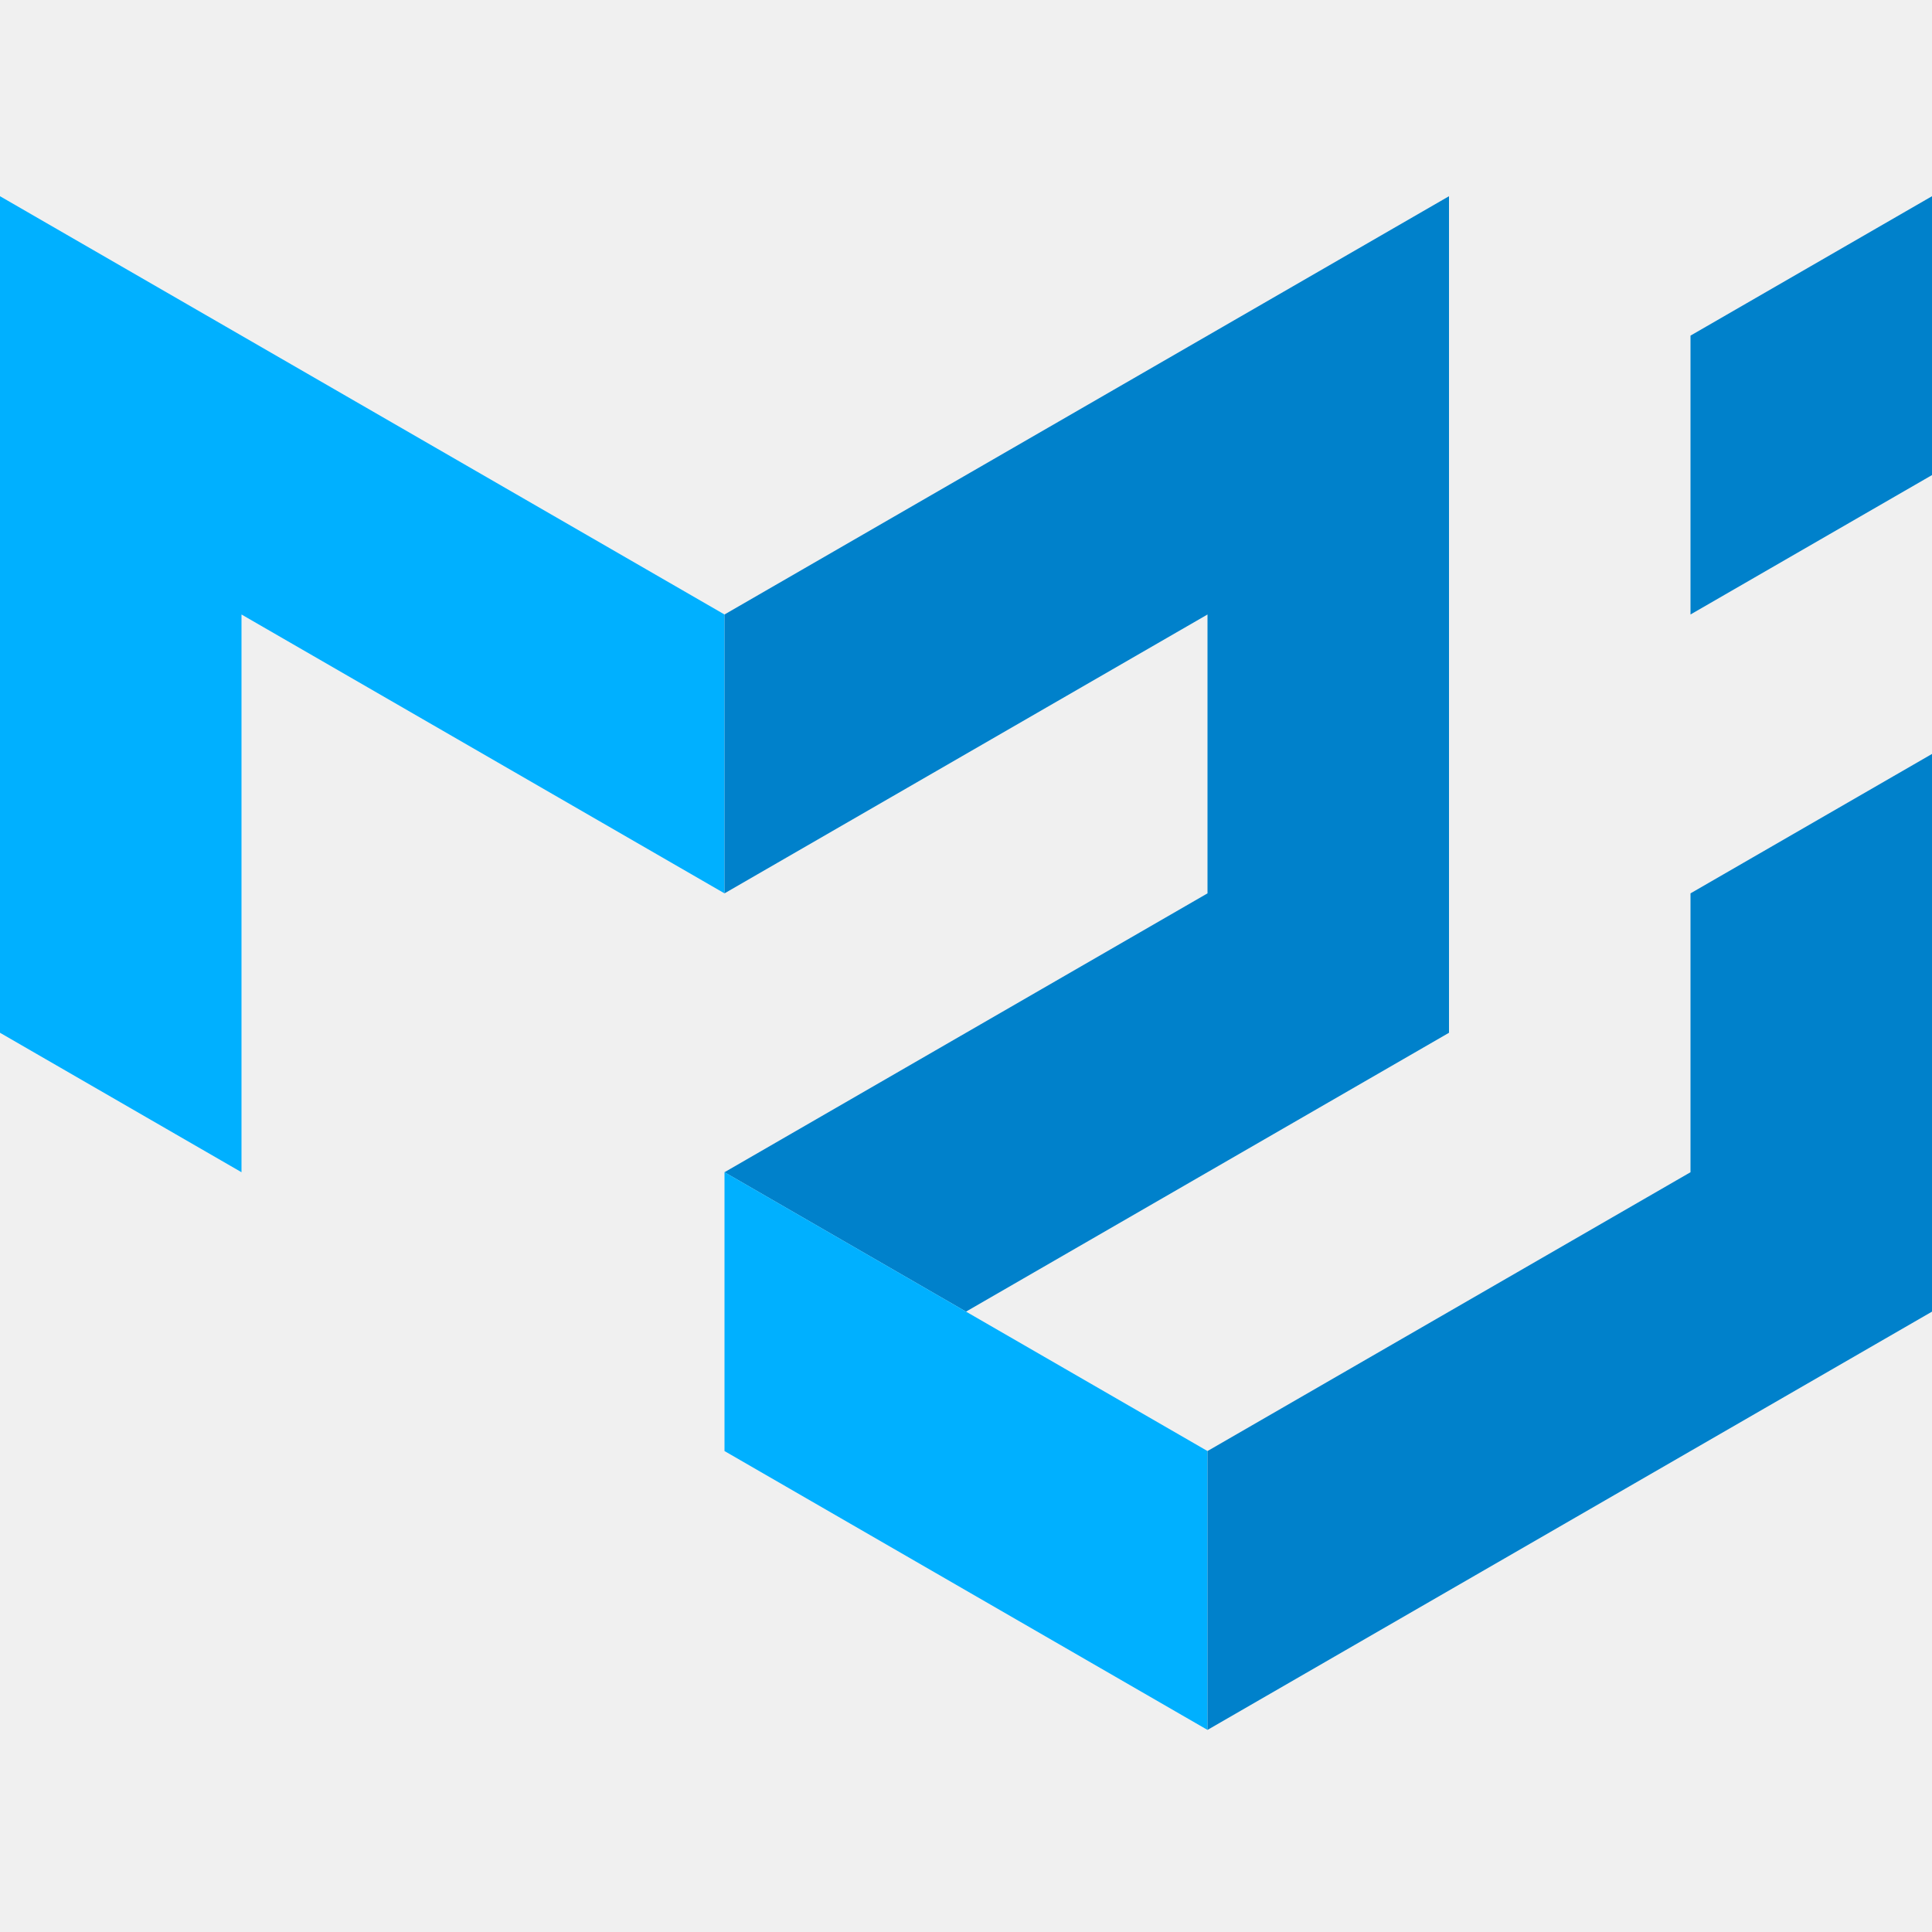
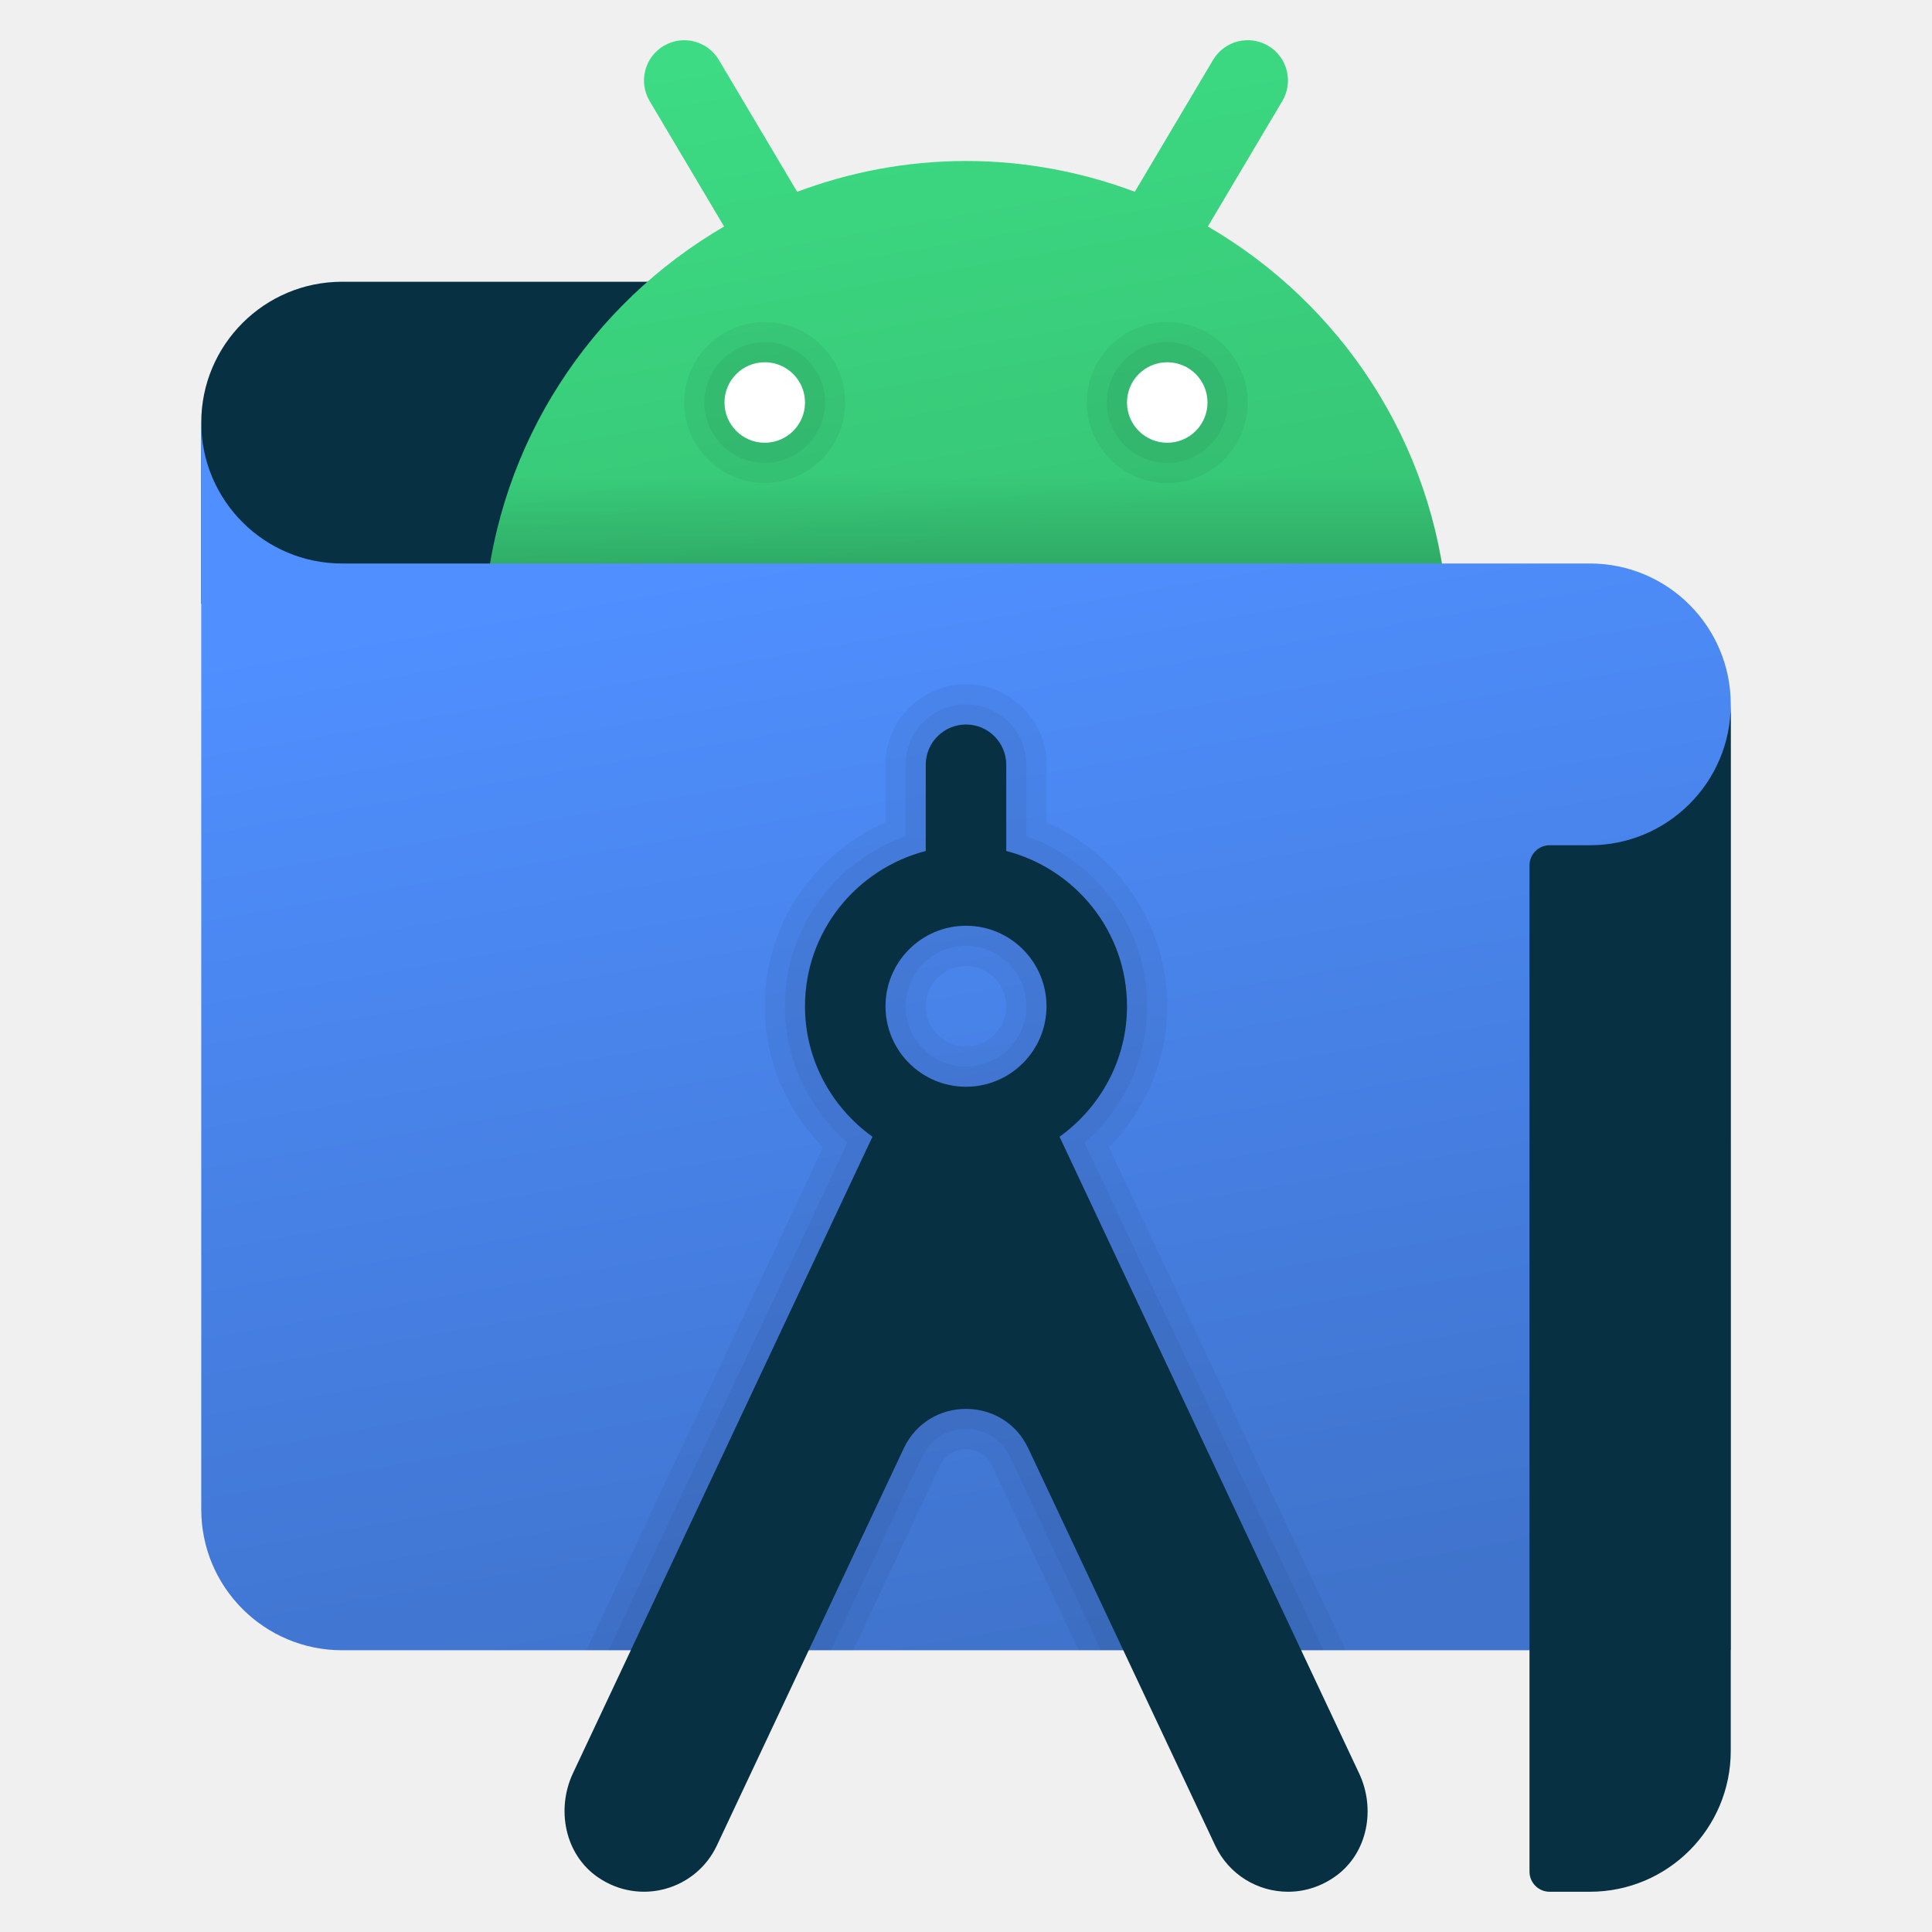
- <svg xmlns="http://www.w3.org/2000/svg" width="50" height="50" viewBox="0 0 50 50" fill="none">
-   <path d="M0 26.728V5.078L18.75 15.903V23.12L6.25 15.903V30.337L0 26.728Z" fill="#00B0FF" />
-   <path d="M18.75 15.903L37.5 5.078V26.728L25 33.945L18.75 30.337L31.25 23.12V15.903L18.75 23.12V15.903Z" fill="#0081CB" />
-   <path d="M18.75 30.336V37.553L31.25 44.77V37.553L18.75 30.336Z" fill="#00B0FF" />
-   <path d="M31.25 44.77L50 33.945V19.512L43.75 23.12V30.337L31.25 37.553V44.77ZM43.75 15.903V8.686L50 5.078V12.295L43.75 15.903Z" fill="#0081CB" />
+ <svg xmlns="http://www.w3.org/2000/svg" x="0px" y="0px" width="100" height="100" viewBox="0 0 48 48">
+   <linearGradient id="2BO4kwcwzS8K~3Z74MpJma_xBW8JMtsQGFC_gr1" x1="5" x2="18.125" y1="11" y2="11" gradientUnits="userSpaceOnUse">
+     <stop offset=".143" stop-color="#073042" />
+     <stop offset="1" stop-color="#073042" />
+   </linearGradient>
+   <path fill="url(#2BO4kwcwzS8K~3Z74MpJma_xBW8JMtsQGFC_gr1)" d="M18.125,7L18,15H5c0,0,0-2.567,0-4.5S6.567,7,8.5,7S18.125,7,18.125,7z" />
+   <linearGradient id="2BO4kwcwzS8K~3Z74MpJmb_xBW8JMtsQGFC_gr2" x1="21.417" x2="24.385" y1=".205" y2="17.039" gradientUnits="userSpaceOnUse">
+     <stop offset="0" stop-color="#3ddc84" />
+     <stop offset=".794" stop-color="#37c777" />
+   </linearGradient>
+   <path fill="url(#2BO4kwcwzS8K~3Z74MpJmb_xBW8JMtsQGFC_gr2)" d="M30.009,5.627l1.85-3.117 c0.282-0.475,0.125-1.089-0.349-1.371c-0.475-0.283-1.088-0.125-1.371,0.349l-1.945,3.276C26.889,4.276,25.478,4,24,4 s-2.889,0.276-4.195,0.765L17.86,1.489c-0.282-0.474-0.895-0.632-1.371-0.349c-0.475,0.282-0.631,0.896-0.349,1.371l1.85,3.117 c-3.301,1.92-5.608,5.362-5.94,9.373H35.95C35.618,10.989,33.311,7.547,30.009,5.627z" />
+   <linearGradient id="2BO4kwcwzS8K~3Z74MpJmc_xBW8JMtsQGFC_gr3" x1="24" x2="24" y1="1" y2="15" gradientUnits="userSpaceOnUse">
+     <stop offset=".772" stop-opacity="0" />
+     <stop offset=".94" stop-opacity=".15" />
+   </linearGradient>
+   <path fill="url(#2BO4kwcwzS8K~3Z74MpJmc_xBW8JMtsQGFC_gr3)" d="M30.009,5.627l1.85-3.117 c0.282-0.475,0.125-1.089-0.349-1.371c-0.475-0.283-1.088-0.125-1.371,0.349l-1.945,3.276C26.889,4.276,25.478,4,24,4 s-2.889,0.276-4.195,0.765L17.86,1.489c-0.282-0.474-0.895-0.632-1.371-0.349c-0.475,0.282-0.631,0.896-0.349,1.371l1.85,3.117 c-3.301,1.92-5.608,5.362-5.94,9.373H35.95C35.618,10.989,33.311,7.547,30.009,5.627z" />
+   <path d="M19,12c-1.103,0-2-0.897-2-2s0.897-2,2-2s2,0.897,2,2S20.103,12,19,12z M19,9.999V10V9.999z" opacity=".05" />
+   <path d="M19,11.5c-0.827,0-1.5-0.673-1.5-1.5s0.673-1.5,1.5-1.5s1.5,0.673,1.5,1.5S19.827,11.5,19,11.5z" opacity=".05" />
+   <circle cx="19" cy="10" r="1" fill="#fff" />
+   <g>
+     <path d="M29,12c-1.103,0-2-0.897-2-2s0.897-2,2-2s2,0.897,2,2S30.103,12,29,12z M29,9.999V10V9.999z" opacity=".05" />
+     <path d="M29,11.5c-0.827,0-1.5-0.673-1.5-1.5s0.673-1.5,1.5-1.5s1.5,0.673,1.5,1.5S29.827,11.5,29,11.5z" opacity=".05" />
+     <circle cx="29" cy="10" r="1" fill="#fff" />
+   </g>
+   <linearGradient id="2BO4kwcwzS8K~3Z74MpJmd_xBW8JMtsQGFC_gr4" x1="20.52" x2="26.881" y1="7.763" y2="43.842" gradientUnits="userSpaceOnUse">
+     <stop offset=".155" stop-color="#4f8fff" />
+     <stop offset=".925" stop-color="#3f73cc" />
+   </linearGradient>
+   <path fill="url(#2BO4kwcwzS8K~3Z74MpJmd_xBW8JMtsQGFC_gr4)" d="M39.5,14c-0.494,0-30.14,0-31,0 C6.567,14,5,12.433,5,10.5c0,0.001,0,25.067,0,27S6.567,41,8.5,41C9.36,41,43,41,43,41s0-21.567,0-23.5S41.433,14,39.5,14z" />
+   <linearGradient id="2BO4kwcwzS8K~3Z74MpJme_xBW8JMtsQGFC_gr5" x1="38.092" x2="43.041" y1="18.365" y2="46.43" gradientUnits="userSpaceOnUse">
+     <stop offset=".143" stop-color="#073042" />
+     <stop offset="1" stop-color="#073042" />
+   </linearGradient>
+   <path fill="url(#2BO4kwcwzS8K~3Z74MpJme_xBW8JMtsQGFC_gr5)" d="M39.5,21h-1c-0.276,0-0.5,0.224-0.5,0.5 v25c0,0.276,0.224,0.5,0.5,0.5h1c1.933,0,3.5-1.567,3.5-3.5v-26C43,19.433,41.433,21,39.5,21z" />
+   <g>
+     <path d="M15.119,41h5.526l2.26-4.802c0.205-0.435,0.614-0.695,1.095-0.695s0.89,0.26,1.095,0.695L27.354,41 h5.527l-5.936-12.612C27.926,27.535,28.5,26.297,28.5,25c0-1.909-1.215-3.596-3-4.227V19c0-0.827-0.673-1.5-1.5-1.5 s-1.5,0.673-1.5,1.5v1.773c-1.785,0.631-3,2.318-3,4.227c0,1.297,0.574,2.535,1.555,3.388L15.119,41z M24,23.5 c0.827,0,1.5,0.673,1.5,1.5s-0.673,1.5-1.5,1.5s-1.5-0.673-1.5-1.5S23.173,23.5,24,23.5z" opacity=".05" />
+     <path d="M14.567,41h6.631l2.16-4.589c0.173-0.368,0.507-0.408,0.643-0.408s0.469,0.04,0.643,0.408 L26.802,41h6.631l-5.881-12.497C28.47,27.573,29,26.314,29,25c0-2.001-1.201-3.782-3-4.567V19c0-1.103-0.897-2-2-2s-2,0.897-2,2 v1.433c-1.799,0.785-3,2.565-3,4.567c0,1.314,0.53,2.573,1.448,3.503L14.567,41z M24,24c0.551,0,1,0.449,1,1s-0.449,1-1,1 s-1-0.449-1-1S23.449,24,24,24z" opacity=".05" />
+     <linearGradient id="2BO4kwcwzS8K~3Z74MpJmf_xBW8JMtsQGFC_gr6" x1="19.382" x2="24.591" y1="18.799" y2="48.338" gradientUnits="userSpaceOnUse">
+       <stop offset="0" stop-color="#073042" />
+       <stop offset=".857" stop-color="#073042" />
+     </linearGradient>
+     <path fill="url(#2BO4kwcwzS8K~3Z74MpJmf_xBW8JMtsQGFC_gr6)" d="M33.768,44.061l-7.444-15.819 C27.335,27.515,28,26.337,28,25c0-1.858-1.28-3.411-3-3.858V19c0-0.552-0.448-1-1-1s-1,0.448-1,1v2.142c-1.72,0.447-3,2-3,3.858 c0,1.337,0.665,2.515,1.676,3.242l-7.44,15.811c-0.424,0.901-0.201,2.025,0.62,2.588c1.047,0.718,2.437,0.309,2.954-0.79 l4.643-9.866c0.616-1.309,2.479-1.309,3.095,0l4.643,9.866C30.531,46.576,31.25,47,32.001,47c0.411,0,0.832-0.128,1.203-0.402 C33.982,46.024,34.18,44.936,33.768,44.061z M24,23c1.103,0,2,0.897,2,2s-0.897,2-2,2s-2-0.897-2-2S22.897,23,24,23z" />
+   </g>
</svg>
